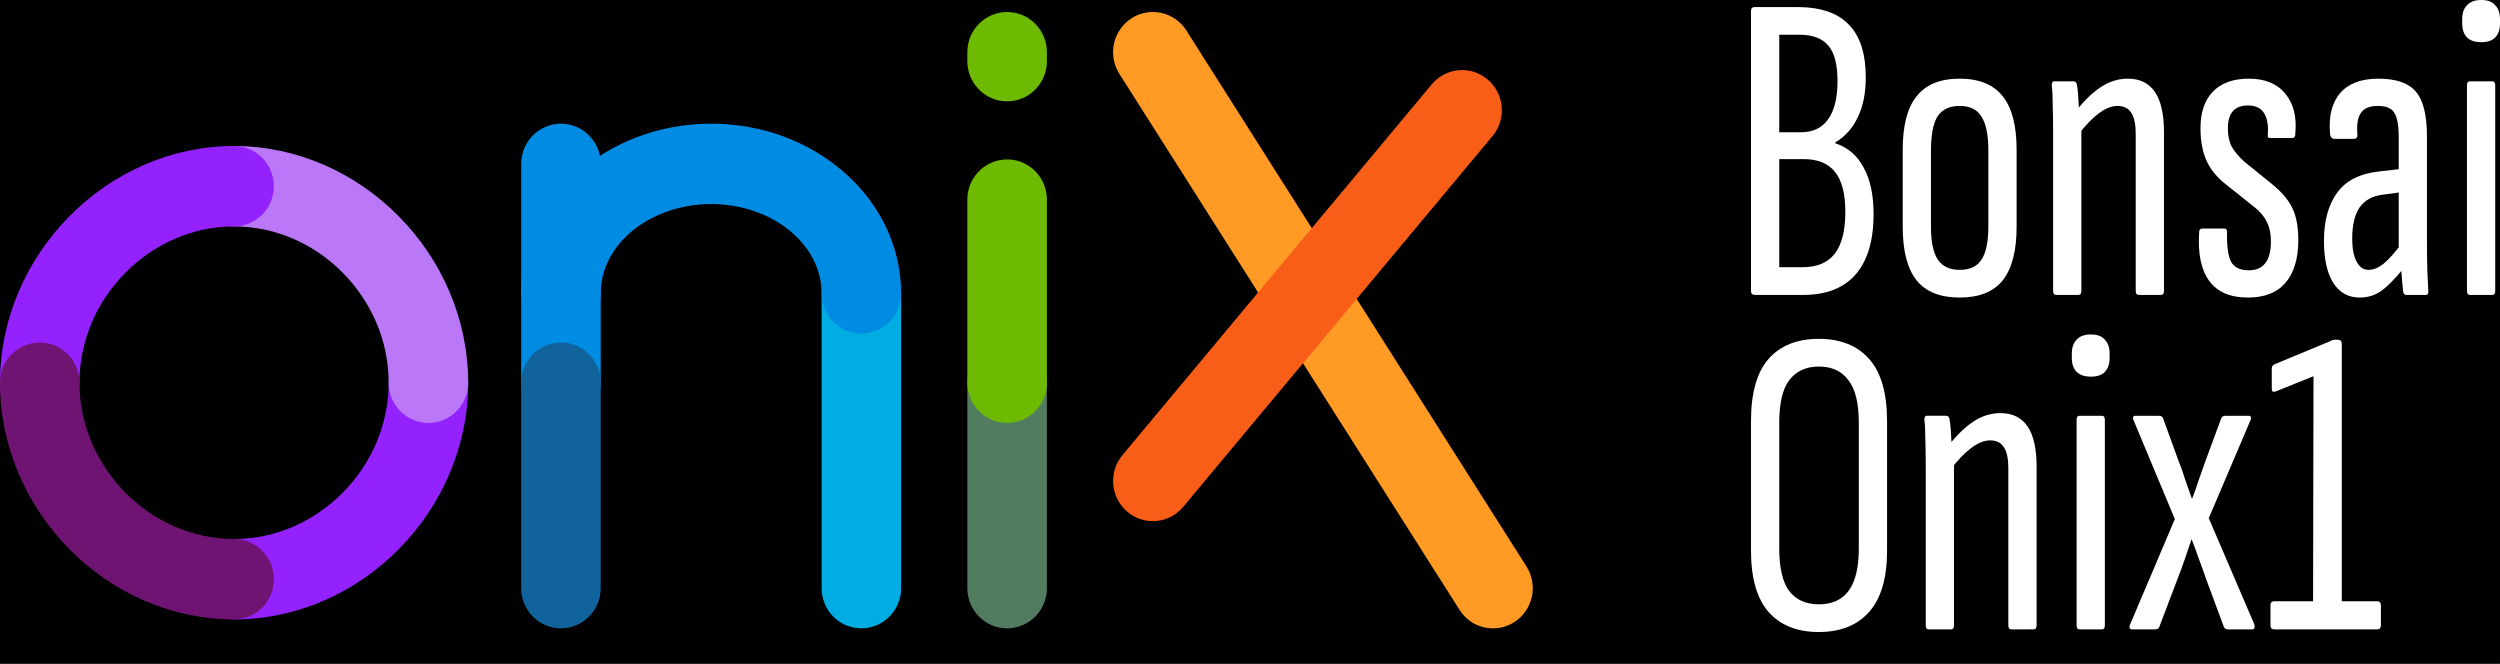
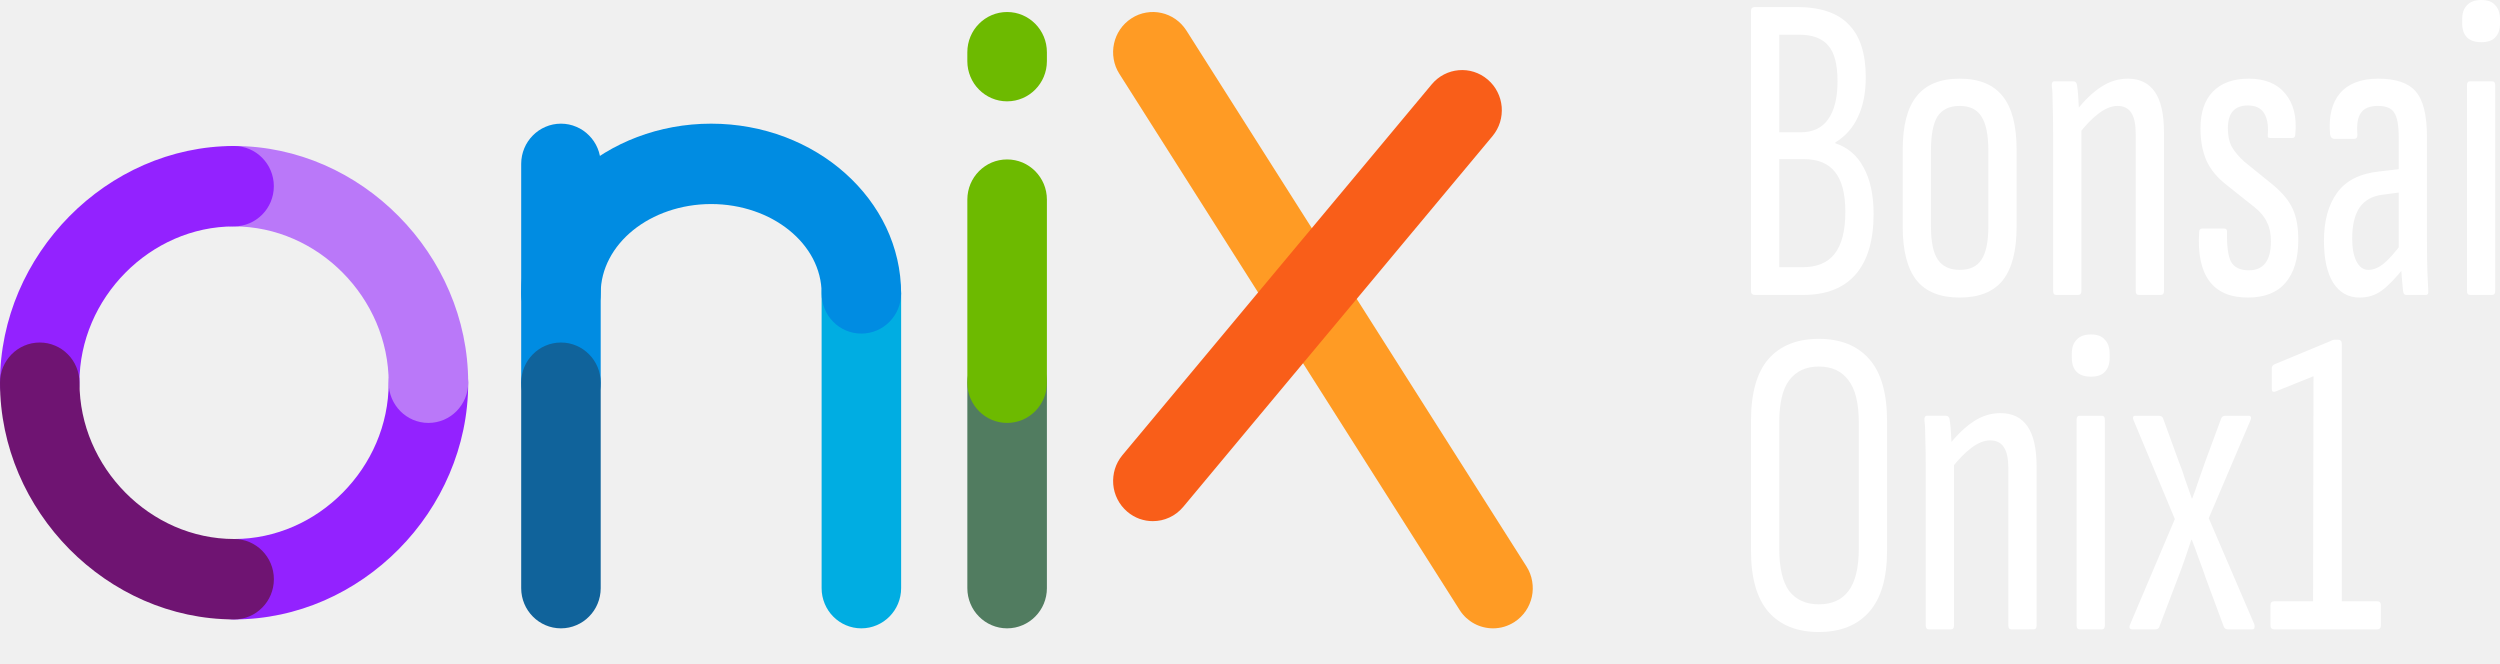
<svg xmlns="http://www.w3.org/2000/svg" version="1.1" id="svg1" width="142.34" height="37.796" viewBox="0 0 142.34 37.796">
  <defs id="defs1">
    <clipPath clipPathUnits="userSpaceOnUse" id="clipPath2">
      <path d="M 0,0 H 283 V 76 H 0 Z" transform="scale(1,-1.26363)" id="path2" />
    </clipPath>
  </defs>
-   <rect style="fill:#000000;stroke:none;stroke-width:39.999" id="rect1" width="142.34" height="37.796" x="48.851" y="11.225" transform="translate(-48.85112,-11.22451)" />
+   <rect style="display:none;fill:#000000;stroke:none;stroke-width:39.999" id="rect1" width="142.34" height="37.796" x="48.851" y="11.225" transform="translate(-48.85112,-11.22451)" />
  <g id="g1" style="display:inline" transform="translate(-48.85112,-11.22451)" />
  <g id="layer1" transform="translate(-48.85112,-11.22451)">
    <g id="g16" style="display:none">
      <text id="text3" xml:space="preserve" transform="scale(0.9945158,1.005514)" style="font-size:16.088px;fill:#ff0000;stroke:none;stroke-width:1.341" x="268.124" y="45.379">
        <tspan id="tspan3" style="font-variant:normal;font-weight:normal;font-size:50.993px;font-family:'Sofia Sans Extra Condensed';writing-mode:lr-tb;fill:#ff0000;fill-opacity:1;fill-rule:nonzero;stroke:none;stroke-width:1.341" x="268.124" y="45.379">Bonsai</tspan>
        <tspan id="tspan4" style="font-variant:normal;font-weight:normal;font-size:50.993px;font-family:'Sofia Sans Extra Condensed';writing-mode:lr-tb;fill:#ff0000;fill-opacity:1;fill-rule:nonzero;stroke:none;stroke-width:1.341" x="268.124" y="87.952">Onix1</tspan>
      </text>
    </g>
    <g id="g3" transform="translate(-90.82401)">
      <g id="g2" transform="matrix(0.4880558,0,0,0.4880558,107.941,5.746313)">
        <path id="path4" d="m 92.328,83.484 c -0.64,0 -1.249,-0.129 -1.801,-0.369 -0.557,-0.235 -1.057,-0.579 -1.475,-1.005 -0.421,-0.421 -0.76,-0.927 -0.995,-1.489 -0.235,-0.563 -0.364,-1.177 -0.364,-1.828 0,-0.647 0.129,-1.261 0.364,-1.823 0.235,-0.563 0.573,-1.068 0.995,-1.496 0.417,-0.421 0.917,-0.765 1.475,-1.004 0.552,-0.235 1.161,-0.365 1.801,-0.365 2.443,0 4.792,-0.525 6.943,-1.459 2.151,-0.937 4.099,-2.291 5.74,-3.952 1.645,-1.663 2.984,-3.631 3.911,-5.803 0.928,-2.172 1.443,-4.547 1.443,-7.021 0,-0.645 0.131,-1.26 0.365,-1.823 0.235,-0.563 0.573,-1.068 0.995,-1.489 0.416,-0.427 0.916,-0.771 1.473,-1.005 0.552,-0.24 1.167,-0.369 1.803,-0.369 0.64,0 1.255,0.129 1.807,0.369 0.557,0.235 1.057,0.579 1.475,1.005 0.421,0.421 0.76,0.927 0.995,1.489 0.235,0.563 0.364,1.177 0.364,1.823 0,3.745 -0.78,7.339 -2.187,10.631 -1.401,3.292 -3.427,6.276 -5.917,8.792 -2.489,2.515 -5.437,4.563 -8.692,5.984 -3.256,1.417 -6.813,2.208 -10.516,2.208 z" style="display:inline;fill:#9322ff;fill-opacity:1;fill-rule:nonzero;stroke:none;stroke-width:1.333" />
        <path id="path5" d="m 165.505,84.527 c -0.641,0 -1.251,-0.131 -1.808,-0.371 -0.552,-0.235 -1.052,-0.577 -1.473,-1.005 -0.417,-0.421 -0.755,-0.927 -0.989,-1.489 -0.235,-0.563 -0.365,-1.177 -0.365,-1.823 V 45.453 c 0,-0.651 0.131,-1.265 0.365,-1.828 0.235,-0.557 0.572,-1.063 0.989,-1.489 0.421,-0.423 0.921,-0.767 1.473,-1.005 0.557,-0.235 1.167,-0.371 1.808,-0.371 0.64,0 1.249,0.136 1.807,0.371 0.552,0.239 1.052,0.583 1.475,1.005 0.416,0.427 0.76,0.932 0.995,1.489 0.235,0.563 0.364,1.177 0.364,1.828 v 34.385 c 0,0.645 -0.129,1.26 -0.364,1.823 -0.235,0.563 -0.579,1.068 -0.995,1.489 -0.423,0.428 -0.923,0.771 -1.475,1.005 -0.557,0.24 -1.167,0.371 -1.807,0.371 z" style="display:inline;fill:#00ade2;fill-opacity:1;fill-rule:nonzero;stroke:none;stroke-width:1.333" />
        <path id="path6" d="m 239.197,84.527 c -0.38,0 -0.76,-0.048 -1.129,-0.141 -0.371,-0.093 -0.729,-0.229 -1.063,-0.412 -0.339,-0.181 -0.656,-0.411 -0.948,-0.676 -0.287,-0.271 -0.547,-0.579 -0.765,-0.928 L 215.448,51.109 205.531,35.479 195.609,19.844 c -0.349,-0.541 -0.568,-1.131 -0.667,-1.735 -0.104,-0.599 -0.088,-1.208 0.041,-1.797 0.125,-0.583 0.36,-1.145 0.704,-1.651 0.339,-0.5 0.781,-0.943 1.323,-1.292 0.536,-0.353 1.125,-0.577 1.719,-0.676 0.593,-0.105 1.197,-0.089 1.776,0.041 0.577,0.125 1.135,0.369 1.635,0.713 0.496,0.344 0.933,0.792 1.281,1.333 l 9.917,15.631 9.921,15.629 9.917,15.631 9.921,15.631 c 0.349,0.547 0.568,1.135 0.667,1.739 0.104,0.599 0.089,1.209 -0.036,1.797 -0.131,0.583 -0.365,1.145 -0.708,1.651 -0.339,0.5 -0.781,0.943 -1.324,1.297 -0.192,0.125 -0.391,0.229 -0.593,0.323 -0.203,0.093 -0.411,0.172 -0.625,0.235 -0.208,0.063 -0.421,0.109 -0.635,0.135 -0.213,0.032 -0.432,0.048 -0.647,0.048 z" style="display:inline;fill:#ff9b24;fill-opacity:1;fill-rule:nonzero;stroke:none;stroke-width:1.333" />
        <path id="path7" d="m 199.516,72.021 c -0.265,0 -0.532,-0.021 -0.792,-0.068 -0.26,-0.047 -0.521,-0.115 -0.776,-0.204 -0.251,-0.093 -0.5,-0.208 -0.74,-0.348 -0.235,-0.136 -0.463,-0.297 -0.681,-0.484 -0.491,-0.417 -0.876,-0.917 -1.147,-1.459 -0.276,-0.541 -0.437,-1.131 -0.489,-1.729 -0.047,-0.599 0.016,-1.203 0.192,-1.787 0.177,-0.583 0.475,-1.136 0.887,-1.631 l 9.02,-10.812 9.016,-10.812 9.021,-10.808 9.015,-10.812 c 0.417,-0.5 0.907,-0.885 1.443,-1.161 0.537,-0.276 1.12,-0.443 1.709,-0.491 0.593,-0.052 1.192,0.011 1.771,0.193 0.572,0.183 1.124,0.479 1.609,0.896 0.489,0.416 0.875,0.916 1.145,1.459 0.276,0.541 0.437,1.129 0.489,1.729 0.047,0.599 -0.015,1.203 -0.192,1.785 -0.177,0.584 -0.475,1.136 -0.885,1.631 l -9.021,10.812 -9.016,10.813 -9.02,10.807 -9.016,10.813 c -0.229,0.276 -0.484,0.515 -0.755,0.724 -0.272,0.208 -0.563,0.385 -0.865,0.52 -0.301,0.141 -0.62,0.245 -0.943,0.319 -0.323,0.067 -0.651,0.104 -0.979,0.104 z" style="display:inline;fill:#f95e19;fill-opacity:1;fill-rule:nonzero;stroke:none;stroke-width:1.333" />
        <path id="path8" d="m 182.511,84.527 c -0.641,0 -1.251,-0.131 -1.808,-0.371 -0.552,-0.235 -1.052,-0.577 -1.473,-1.005 -0.423,-0.421 -0.76,-0.927 -0.995,-1.489 -0.235,-0.563 -0.365,-1.177 -0.365,-1.823 V 55.869 c 0,-0.645 0.131,-1.26 0.365,-1.823 0.235,-0.563 0.572,-1.068 0.995,-1.489 0.421,-0.427 0.921,-0.771 1.473,-1.005 0.557,-0.24 1.167,-0.369 1.808,-0.369 0.64,0 1.249,0.129 1.807,0.369 0.552,0.235 1.052,0.579 1.475,1.005 0.416,0.421 0.76,0.927 0.995,1.489 0.235,0.563 0.364,1.177 0.364,1.823 v 23.969 c 0,0.645 -0.129,1.26 -0.364,1.823 -0.235,0.563 -0.579,1.068 -0.995,1.489 -0.423,0.428 -0.923,0.771 -1.475,1.005 -0.557,0.24 -1.167,0.371 -1.807,0.371 z" style="display:inline;fill:#517c60;fill-opacity:1;fill-rule:nonzero;stroke:none;stroke-width:1.333" />
        <path id="path9" d="m 182.511,23.047 c -0.641,0 -1.251,-0.129 -1.808,-0.369 -0.552,-0.235 -1.052,-0.579 -1.473,-1.005 -0.423,-0.421 -0.76,-0.927 -0.995,-1.489 C 178,19.62 177.869,19.005 177.869,18.36 v -1.048 c 0,-0.645 0.131,-1.26 0.365,-1.823 0.235,-0.563 0.572,-1.068 0.995,-1.489 0.421,-0.427 0.921,-0.771 1.473,-1.005 0.557,-0.24 1.167,-0.369 1.808,-0.369 0.64,0 1.249,0.129 1.807,0.369 0.552,0.235 1.052,0.579 1.475,1.005 0.416,0.421 0.76,0.927 0.995,1.489 0.235,0.563 0.364,1.177 0.364,1.823 v 1.048 c 0,0.645 -0.129,1.26 -0.364,1.823 -0.235,0.563 -0.579,1.068 -0.995,1.489 -0.423,0.427 -0.923,0.771 -1.475,1.005 -0.557,0.24 -1.167,0.369 -1.807,0.369 z" style="display:inline;fill:#6dba00;fill-opacity:1;fill-rule:nonzero;stroke:none;stroke-width:1.333" />
        <path id="path10" d="m 130.464,60.563 c -0.641,0 -1.251,-0.136 -1.808,-0.369 -0.552,-0.24 -1.052,-0.584 -1.473,-1.005 -0.417,-0.428 -0.761,-0.933 -0.995,-1.491 -0.235,-0.561 -0.365,-1.176 -0.365,-1.828 V 30.339 c 0,-0.645 0.131,-1.26 0.365,-1.823 0.233,-0.563 0.577,-1.068 0.995,-1.489 0.421,-0.428 0.921,-0.772 1.473,-1.005 0.557,-0.24 1.167,-0.371 1.808,-0.371 0.64,0 1.249,0.131 1.801,0.371 0.557,0.233 1.057,0.577 1.475,1.005 0.421,0.421 0.76,0.927 0.995,1.489 0.235,0.563 0.364,1.177 0.364,1.823 v 25.531 c 0,0.652 -0.129,1.267 -0.364,1.828 -0.235,0.557 -0.573,1.063 -0.995,1.491 -0.417,0.421 -0.917,0.765 -1.475,1.005 -0.552,0.233 -1.161,0.369 -1.801,0.369 z" style="display:inline;fill:#008ce2;fill-opacity:1;fill-rule:nonzero;stroke:none;stroke-width:1.333" />
        <path id="path11" d="m 165.505,50.14 c -0.641,0 -1.251,-0.129 -1.808,-0.369 -0.552,-0.235 -1.052,-0.577 -1.473,-1.005 -0.417,-0.421 -0.755,-0.927 -0.989,-1.489 -0.235,-0.563 -0.365,-1.177 -0.365,-1.823 0,-1.437 -0.364,-2.808 -1.015,-4.057 -0.652,-1.245 -1.6,-2.369 -2.767,-3.313 -1.167,-0.943 -2.552,-1.708 -4.093,-2.233 -1.541,-0.527 -3.235,-0.823 -5.011,-0.823 -1.776,0 -3.468,0.296 -5.011,0.823 -1.541,0.525 -2.932,1.291 -4.099,2.233 -1.167,0.944 -2.109,2.068 -2.76,3.313 -0.656,1.249 -1.016,2.62 -1.016,4.057 0,0.645 -0.129,1.26 -0.364,1.823 -0.235,0.563 -0.573,1.068 -0.995,1.489 -0.417,0.428 -0.917,0.771 -1.475,1.005 -0.552,0.24 -1.161,0.369 -1.801,0.369 -0.641,0 -1.251,-0.129 -1.808,-0.369 -0.552,-0.235 -1.052,-0.577 -1.473,-1.005 -0.417,-0.421 -0.761,-0.927 -0.995,-1.489 -0.235,-0.563 -0.365,-1.177 -0.365,-1.823 0,-2.729 0.625,-5.333 1.745,-7.704 1.125,-2.364 2.749,-4.499 4.755,-6.291 2.005,-1.797 4.391,-3.245 7.041,-4.251 2.652,-1 5.563,-1.557 8.62,-1.557 3.052,0 5.964,0.557 8.615,1.557 2.652,1.005 5.041,2.453 7.047,4.251 2.005,1.792 3.631,3.927 4.756,6.291 1.12,2.371 1.744,4.975 1.744,7.704 0,0.645 -0.129,1.26 -0.364,1.823 -0.235,0.563 -0.579,1.068 -0.995,1.489 -0.423,0.428 -0.923,0.771 -1.475,1.005 -0.557,0.24 -1.167,0.369 -1.807,0.369 z" style="display:inline;fill:#008ce2;fill-opacity:1;fill-rule:nonzero;stroke:none;stroke-width:1.333" />
        <path id="path12" d="m 130.464,84.527 c -0.641,0 -1.251,-0.131 -1.808,-0.371 -0.552,-0.235 -1.052,-0.577 -1.473,-1.005 -0.417,-0.421 -0.761,-0.927 -0.995,-1.489 -0.235,-0.563 -0.365,-1.177 -0.365,-1.823 V 55.869 c 0,-0.645 0.131,-1.26 0.365,-1.823 0.233,-0.563 0.577,-1.068 0.995,-1.489 0.421,-0.427 0.921,-0.771 1.473,-1.005 0.557,-0.24 1.167,-0.369 1.808,-0.369 0.64,0 1.249,0.129 1.801,0.369 0.557,0.235 1.057,0.579 1.475,1.005 0.421,0.421 0.76,0.927 0.995,1.489 0.235,0.563 0.364,1.177 0.364,1.823 v 23.969 c 0,0.645 -0.129,1.26 -0.364,1.823 -0.235,0.563 -0.573,1.068 -0.995,1.489 -0.417,0.428 -0.917,0.771 -1.475,1.005 -0.552,0.24 -1.161,0.371 -1.801,0.371 z" style="display:inline;fill:#10639b;fill-opacity:1;fill-rule:nonzero;stroke:none;stroke-width:1.333" />
        <path id="path13" d="m 182.511,60.563 c -0.641,0 -1.251,-0.136 -1.808,-0.369 -0.552,-0.24 -1.052,-0.584 -1.473,-1.005 -0.423,-0.428 -0.76,-0.933 -0.995,-1.491 -0.235,-0.561 -0.365,-1.176 -0.365,-1.828 V 34.511 c 0,-0.647 0.131,-1.265 0.365,-1.828 0.235,-0.557 0.572,-1.063 0.995,-1.489 0.421,-0.423 0.921,-0.767 1.473,-1.005 0.557,-0.235 1.167,-0.365 1.808,-0.365 0.64,0 1.249,0.131 1.807,0.365 0.552,0.239 1.052,0.583 1.475,1.005 0.416,0.427 0.76,0.932 0.995,1.489 0.235,0.563 0.364,1.181 0.364,1.828 v 21.359 c 0,0.652 -0.129,1.267 -0.364,1.828 -0.235,0.557 -0.579,1.063 -0.995,1.491 -0.423,0.421 -0.923,0.765 -1.475,1.005 -0.557,0.233 -1.167,0.369 -1.807,0.369 z" style="display:inline;fill:#6dba00;fill-opacity:1;fill-rule:nonzero;stroke:none;stroke-width:1.333" />
        <path id="path14" d="m 115,60.563 c -0.636,0 -1.251,-0.136 -1.803,-0.369 -0.557,-0.24 -1.057,-0.584 -1.473,-1.005 -0.421,-0.428 -0.76,-0.933 -0.995,-1.491 -0.235,-0.561 -0.365,-1.176 -0.365,-1.828 0,-2.468 -0.515,-4.843 -1.443,-7.02 -0.927,-2.172 -2.265,-4.141 -3.911,-5.803 -1.641,-1.661 -3.589,-3.016 -5.74,-3.953 -2.151,-0.937 -4.5,-1.457 -6.943,-1.457 -0.64,0 -1.249,-0.136 -1.801,-0.371 -0.557,-0.239 -1.057,-0.583 -1.475,-1.005 -0.421,-0.421 -0.76,-0.927 -0.995,-1.489 -0.235,-0.563 -0.364,-1.177 -0.364,-1.828 0,-0.645 0.129,-1.26 0.364,-1.823 0.235,-0.563 0.573,-1.068 0.995,-1.489 0.417,-0.428 0.917,-0.771 1.475,-1.005 0.552,-0.24 1.161,-0.371 1.801,-0.371 3.703,0 7.26,0.792 10.516,2.209 3.255,1.421 6.203,3.468 8.692,5.989 2.491,2.516 4.516,5.5 5.917,8.787 1.407,3.291 2.187,6.891 2.187,10.629 0,0.652 -0.129,1.267 -0.364,1.828 -0.235,0.557 -0.573,1.063 -0.995,1.491 -0.417,0.421 -0.917,0.765 -1.475,1.005 -0.552,0.233 -1.167,0.369 -1.807,0.369 z" style="display:inline;fill:#ba78f9;fill-opacity:1;fill-rule:nonzero;stroke:none;stroke-width:1.333" />
        <path id="path15" d="m 69.656,60.563 c -0.64,0 -1.249,-0.136 -1.807,-0.369 -0.552,-0.24 -1.052,-0.584 -1.475,-1.005 -0.416,-0.428 -0.755,-0.933 -0.995,-1.491 -0.235,-0.561 -0.359,-1.176 -0.359,-1.828 0,-3.739 0.781,-7.339 2.181,-10.629 1.407,-3.287 3.433,-6.271 5.917,-8.787 2.489,-2.521 5.443,-4.568 8.697,-5.989 3.251,-1.417 6.813,-2.209 10.511,-2.209 0.641,0 1.251,0.131 1.808,0.371 0.552,0.235 1.052,0.577 1.473,1.005 0.417,0.421 0.76,0.927 0.995,1.489 0.235,0.563 0.365,1.177 0.365,1.823 0,0.651 -0.131,1.265 -0.365,1.828 -0.235,0.563 -0.577,1.068 -0.995,1.489 -0.421,0.423 -0.921,0.767 -1.473,1.005 -0.557,0.235 -1.167,0.371 -1.808,0.371 -2.443,0 -4.792,0.52 -6.943,1.457 -2.145,0.937 -4.099,2.292 -5.74,3.953 -1.645,1.661 -2.984,3.631 -3.911,5.803 -0.928,2.177 -1.443,4.552 -1.443,7.02 0,0.652 -0.131,1.267 -0.365,1.828 -0.233,0.557 -0.572,1.063 -0.995,1.491 -0.416,0.421 -0.916,0.765 -1.473,1.005 -0.552,0.233 -1.161,0.369 -1.803,0.369 z" style="display:inline;fill:#9322ff;fill-opacity:1;fill-rule:nonzero;stroke:none;stroke-width:1.333" />
        <path id="path16" d="m 92.328,83.484 c -3.697,0 -7.26,-0.791 -10.511,-2.208 -3.255,-1.421 -6.208,-3.469 -8.697,-5.984 -2.484,-2.516 -4.511,-5.5 -5.917,-8.792 -1.4,-3.292 -2.181,-6.885 -2.181,-10.631 0,-0.645 0.124,-1.26 0.359,-1.823 0.24,-0.563 0.579,-1.068 0.995,-1.489 0.423,-0.427 0.923,-0.771 1.475,-1.005 0.557,-0.24 1.167,-0.369 1.807,-0.369 0.641,0 1.251,0.129 1.803,0.369 0.557,0.235 1.057,0.579 1.473,1.005 0.423,0.421 0.761,0.927 0.995,1.489 0.235,0.563 0.365,1.177 0.365,1.823 0,2.475 0.515,4.849 1.443,7.021 0.927,2.172 2.265,4.14 3.911,5.803 1.641,1.661 3.595,3.015 5.74,3.952 2.151,0.933 4.5,1.459 6.943,1.459 0.641,0 1.251,0.131 1.808,0.365 0.552,0.239 1.052,0.583 1.473,1.004 0.417,0.428 0.76,0.933 0.995,1.496 0.235,0.561 0.365,1.176 0.365,1.823 0,0.651 -0.131,1.265 -0.365,1.828 -0.235,0.563 -0.577,1.068 -0.995,1.489 -0.421,0.427 -0.921,0.771 -1.473,1.005 -0.557,0.24 -1.167,0.369 -1.808,0.369 z" style="display:inline;fill:#6f1472;fill-opacity:1;fill-rule:nonzero;stroke:none;stroke-width:1.333" />
        <path d="m 271.235,45.379 q -0.459,0 -0.459,-0.459 V 12.438 q 0,-0.459 0.459,-0.459 h 4.895 q 4.181,0 6.119,2.04 1.989,1.989 1.989,6.119 0,2.703 -0.918,4.589 -0.867,1.887 -2.652,2.958 v 0.102 q 2.193,0.714 3.315,2.805 1.173,2.091 1.173,5.405 0,4.589 -2.091,6.986 -2.091,2.397 -6.17,2.397 z m 2.856,-3.213 h 2.703 q 2.55,0 3.773,-1.53 1.275,-1.581 1.275,-4.895 0,-3.162 -1.224,-4.64 -1.173,-1.479 -3.671,-1.479 h -2.856 z m 0,-15.655 h 2.499 q 2.142,0 3.213,-1.479 1.122,-1.53 1.122,-4.436 0,-2.907 -1.071,-4.13 -1.071,-1.275 -3.417,-1.275 h -2.346 z" id="text28" style="font-size:50.993px;font-family:'Sofia Sans Extra Condensed';fill:#ffffff;stroke-width:1.341" transform="scale(0.9945158,1.005514)" aria-label="B" />
        <path d="m 295.252,45.685 q -3.417,0 -5.048,-1.989 -1.632,-2.04 -1.632,-6.221 v -8.924 q 0,-4.232 1.632,-6.221 1.632,-2.04 5.048,-2.04 3.417,0 5.048,2.04 1.632,1.989 1.632,6.221 v 8.924 q 0,4.181 -1.632,6.221 -1.632,1.989 -5.048,1.989 z m 0,-3.213 q 1.785,0 2.55,-1.173 0.816,-1.173 0.816,-3.875 v -8.771 q 0,-2.754 -0.816,-3.977 -0.765,-1.224 -2.55,-1.224 -1.785,0 -2.601,1.224 -0.765,1.224 -0.765,3.977 v 8.771 q 0,2.703 0.816,3.875 0.816,1.173 2.55,1.173 z" id="text27" style="font-size:50.993px;font-family:'Sofia Sans Extra Condensed';fill:#ffffff;stroke-width:1.341" transform="scale(0.9945158,1.005514)" aria-label="o" />
        <path d="m 316.261,45.379 q -0.357,0 -0.357,-0.459 V 26.716 q 0,-1.683 -0.51,-2.448 -0.51,-0.816 -1.632,-0.816 -1.02,0 -2.193,0.867 -1.122,0.816 -2.397,2.448 l -0.255,-2.754 q 1.479,-1.836 2.907,-2.754 1.479,-0.969 3.162,-0.969 2.091,0 3.162,1.53 1.071,1.53 1.071,4.691 v 18.408 q 0,0.459 -0.357,0.459 z m -9.689,0 q -0.357,0 -0.357,-0.459 V 26.716 q 0,-2.142 -0.051,-3.468 0,-1.377 -0.102,-2.091 -0.051,-0.561 0.306,-0.561 h 2.193 q 0.408,0 0.459,0.459 0.153,0.969 0.204,2.448 0.102,1.479 0.102,2.244 l 0.204,0.306 v 18.867 q 0,0.459 -0.357,0.459 z" id="text26" style="font-size:50.993px;font-family:'Sofia Sans Extra Condensed';fill:#ffffff;stroke-width:1.341" transform="scale(0.9945158,1.005514)" aria-label="n" />
        <path d="m 329.06,45.685 q -3.111,0 -4.538,-1.938 -1.428,-1.938 -1.173,-5.66 0,-0.408 0.357,-0.408 h 2.601 q 0.306,0 0.306,0.357 -0.051,2.448 0.459,3.468 0.561,1.02 2.091,1.02 2.601,0 2.601,-3.366 0,-1.326 -0.459,-2.193 -0.408,-0.918 -1.428,-1.734 l -3.366,-2.652 q -1.581,-1.224 -2.295,-2.754 -0.714,-1.581 -0.714,-3.773 0,-2.754 1.428,-4.232 1.479,-1.53 4.232,-1.53 2.856,0 4.283,1.734 1.479,1.734 1.173,4.742 0,0.408 -0.357,0.408 h -2.55 q -0.102,0 -0.255,-0.051 -0.102,-0.051 -0.051,-0.459 0.102,-1.53 -0.459,-2.397 -0.561,-0.867 -1.887,-0.867 -2.346,0 -2.346,2.652 0,1.275 0.459,2.142 0.51,0.867 1.479,1.734 l 3.315,2.652 q 1.734,1.428 2.346,2.805 0.663,1.377 0.663,3.62 0,3.264 -1.53,4.997 -1.479,1.683 -4.385,1.683 z" id="text25" style="font-size:50.993px;font-family:'Sofia Sans Extra Condensed';fill:#ffffff;stroke-width:1.341" transform="scale(0.9945158,1.005514)" aria-label="s" />
        <path d="m 347.622,45.379 q -0.306,0 -0.357,-0.459 -0.102,-0.918 -0.204,-2.295 -0.102,-1.428 -0.102,-2.397 l -0.204,-0.255 v -12.85 q 0,-2.091 -0.51,-2.856 -0.459,-0.816 -1.938,-0.816 -1.428,0 -1.989,0.816 -0.561,0.765 -0.408,2.55 0,0.459 -0.408,0.459 h -2.244 q -0.51,0 -0.561,-0.612 -0.255,-3.009 1.173,-4.691 1.479,-1.683 4.487,-1.683 3.111,0 4.385,1.479 1.326,1.479 1.326,5.252 v 12.238 q 0,2.04 0.051,3.468 0.051,1.428 0.102,2.142 0.051,0.51 -0.255,0.51 z m -5.456,0.306 q -1.989,0 -3.111,-1.734 -1.071,-1.734 -1.071,-4.844 0,-3.468 1.53,-5.558 1.53,-2.142 4.997,-2.499 l 2.652,-0.306 v 2.703 l -2.295,0.306 q -1.785,0.204 -2.703,1.479 -0.867,1.275 -0.867,3.62 0,1.683 0.51,2.652 0.51,0.969 1.377,0.969 0.867,0 1.734,-0.663 0.918,-0.714 2.346,-2.601 l 0.153,2.958 q -1.53,1.887 -2.652,2.703 -1.122,0.816 -2.601,0.816 z" id="text24" style="font-size:50.993px;font-family:'Sofia Sans Extra Condensed';fill:#ffffff;stroke-width:1.341" transform="scale(0.9945158,1.005514)" aria-label="a" />
        <path d="m 355.118,45.379 q -0.357,0 -0.357,-0.459 V 21.056 q 0,-0.459 0.357,-0.459 h 2.601 q 0.357,0 0.357,0.459 v 23.865 q 0,0.459 -0.357,0.459 z m 1.326,-29.321 q -1.122,0 -1.683,-0.561 -0.561,-0.561 -0.561,-1.632 v -0.459 q 0,-1.071 0.561,-1.632 0.561,-0.612 1.683,-0.612 1.122,0 1.632,0.612 0.561,0.561 0.561,1.632 v 0.459 q 0,1.071 -0.561,1.632 -0.51,0.561 -1.632,0.561 z" id="text23" style="font-size:50.993px;font-family:'Sofia Sans Extra Condensed';fill:#ffffff;stroke-width:1.341" transform="scale(0.9945158,1.005514)" aria-label="i" />
        <path d="m 278.73,84.489 q -3.824,0 -5.915,-2.346 -2.04,-2.346 -2.04,-7.088 V 60.012 q 0,-4.844 2.04,-7.19 2.091,-2.346 5.915,-2.346 3.824,0 5.915,2.346 2.091,2.346 2.091,7.19 v 15.043 q 0,4.742 -2.091,7.088 -2.091,2.346 -5.915,2.346 z m 0,-3.213 q 2.295,0 3.468,-1.53 1.224,-1.581 1.224,-4.946 V 60.216 q 0,-3.417 -1.224,-4.946 -1.173,-1.581 -3.468,-1.581 -2.244,0 -3.467,1.581 -1.173,1.53 -1.173,4.946 v 14.584 q 0,3.366 1.173,4.946 1.224,1.53 3.467,1.53 z" id="text22" style="font-size:50.993px;font-family:'Sofia Sans Extra Condensed';fill:#ffffff;stroke-width:1.341" transform="scale(0.9945158,1.005514)" aria-label="O" />
        <path d="m 301.32,84.183 q -0.357,0 -0.357,-0.459 V 65.519 q 0,-1.683 -0.51,-2.448 -0.51,-0.816 -1.632,-0.816 -1.02,0 -2.193,0.867 -1.122,0.816 -2.397,2.448 l -0.255,-2.754 q 1.479,-1.836 2.907,-2.754 1.479,-0.969 3.162,-0.969 2.091,0 3.162,1.53 1.071,1.53 1.071,4.691 v 18.408 q 0,0.459 -0.357,0.459 z m -9.689,0 q -0.357,0 -0.357,-0.459 V 65.519 q 0,-2.142 -0.051,-3.468 0,-1.377 -0.102,-2.091 -0.051,-0.561 0.306,-0.561 h 2.193 q 0.408,0 0.459,0.459 0.153,0.969 0.204,2.448 0.102,1.479 0.102,2.244 l 0.204,0.306 v 18.867 q 0,0.459 -0.357,0.459 z" id="text21" style="font-size:50.993px;font-family:'Sofia Sans Extra Condensed';fill:#ffffff;stroke-width:1.341" transform="scale(0.9945158,1.005514)" aria-label="n" />
        <path d="m 309.326,84.183 q -0.357,0 -0.357,-0.459 V 59.859 q 0,-0.459 0.357,-0.459 h 2.601 q 0.357,0 0.357,0.459 v 23.865 q 0,0.459 -0.357,0.459 z m 1.326,-29.321 q -1.122,0 -1.683,-0.561 -0.561,-0.561 -0.561,-1.632 v -0.459 q 0,-1.071 0.561,-1.632 0.561,-0.612 1.683,-0.612 1.122,0 1.632,0.612 0.561,0.561 0.561,1.632 v 0.459 q 0,1.071 -0.561,1.632 -0.51,0.561 -1.632,0.561 z" id="text20" style="font-size:50.993px;font-family:'Sofia Sans Extra Condensed';fill:#ffffff;stroke-width:1.341" transform="scale(0.9945158,1.005514)" aria-label="i" />
        <path d="m 315.496,84.183 q -0.204,0 -0.306,-0.153 -0.051,-0.204 0.051,-0.408 l 5.252,-12.238 -4.844,-11.473 q -0.102,-0.204 -0.051,-0.357 0.051,-0.153 0.255,-0.153 h 2.754 q 0.408,0 0.51,0.306 l 1.836,4.997 q 0.408,0.969 0.765,2.142 0.408,1.122 0.765,2.142 h 0.051 q 0.408,-1.02 0.765,-2.142 0.408,-1.173 0.765,-2.142 l 1.887,-5.048 q 0.153,-0.255 0.459,-0.255 h 2.754 q 0.204,0 0.255,0.153 0.051,0.153 -0.051,0.357 l -4.895,11.371 5.354,12.34 q 0.051,0.204 0,0.408 -0.051,0.153 -0.255,0.153 h -2.856 q -0.306,0 -0.459,-0.255 l -2.142,-5.711 q -0.357,-1.071 -0.816,-2.244 -0.408,-1.173 -0.816,-2.193 h -0.051 q -0.357,1.02 -0.765,2.244 -0.408,1.173 -0.816,2.193 l -2.193,5.711 q -0.102,0.255 -0.51,0.255 z" id="text19" style="font-size:50.993px;font-family:'Sofia Sans Extra Condensed';fill:#ffffff;stroke-width:1.341" transform="scale(0.9945158,1.005514)" aria-label="x" />
        <path d="m 332.171,84.183 q -0.459,0 -0.459,-0.459 v -2.346 q 0,-0.459 0.459,-0.459 h 4.538 l 0.051,-26.108 -4.487,1.785 q -0.153,0.051 -0.306,0 -0.102,-0.102 -0.102,-0.306 v -2.397 q 0,-0.306 0.306,-0.459 l 6.578,-2.703 q 0.255,-0.153 0.51,-0.153 h 0.357 q 0.459,0 0.459,0.459 v 29.882 h 4.13 q 0.459,0 0.459,0.459 v 2.346 q 0,0.459 -0.459,0.459 z" id="text18" style="font-size:50.993px;font-family:'Sofia Sans Extra Condensed';fill:#ffffff;stroke-width:1.341" transform="scale(0.9945158,1.005514)" aria-label="1" />
      </g>
    </g>
  </g>
</svg>
